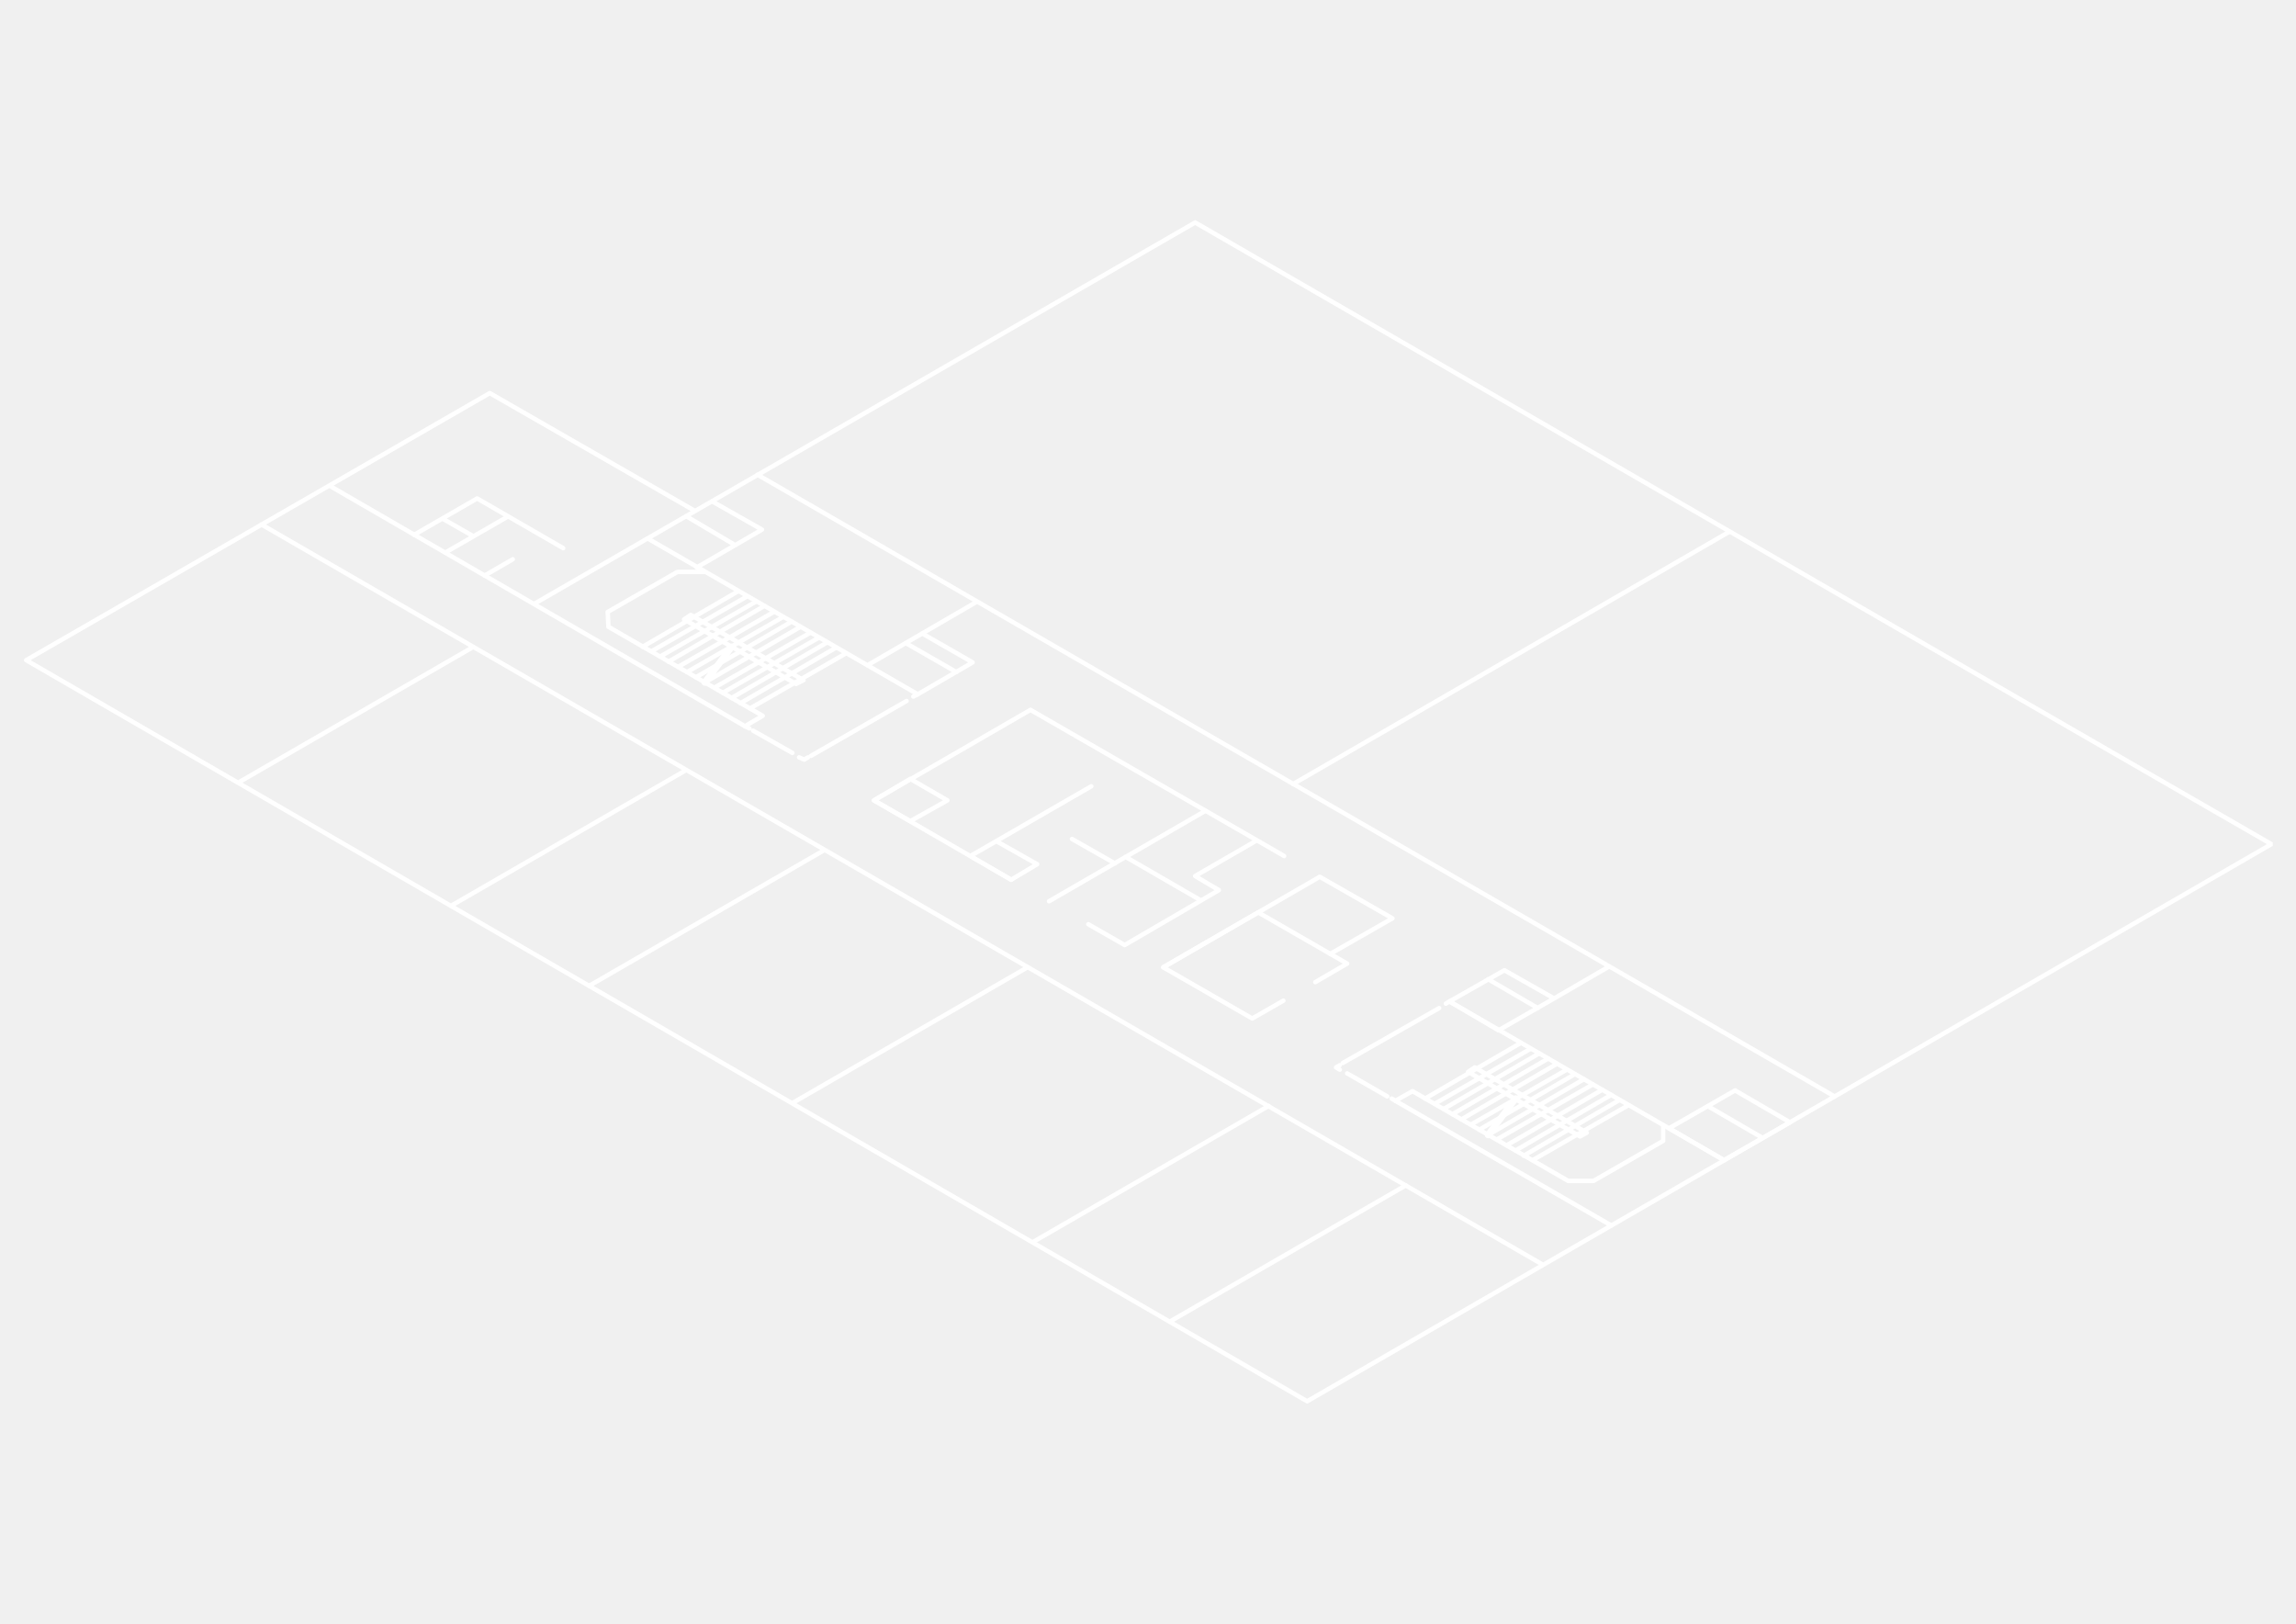
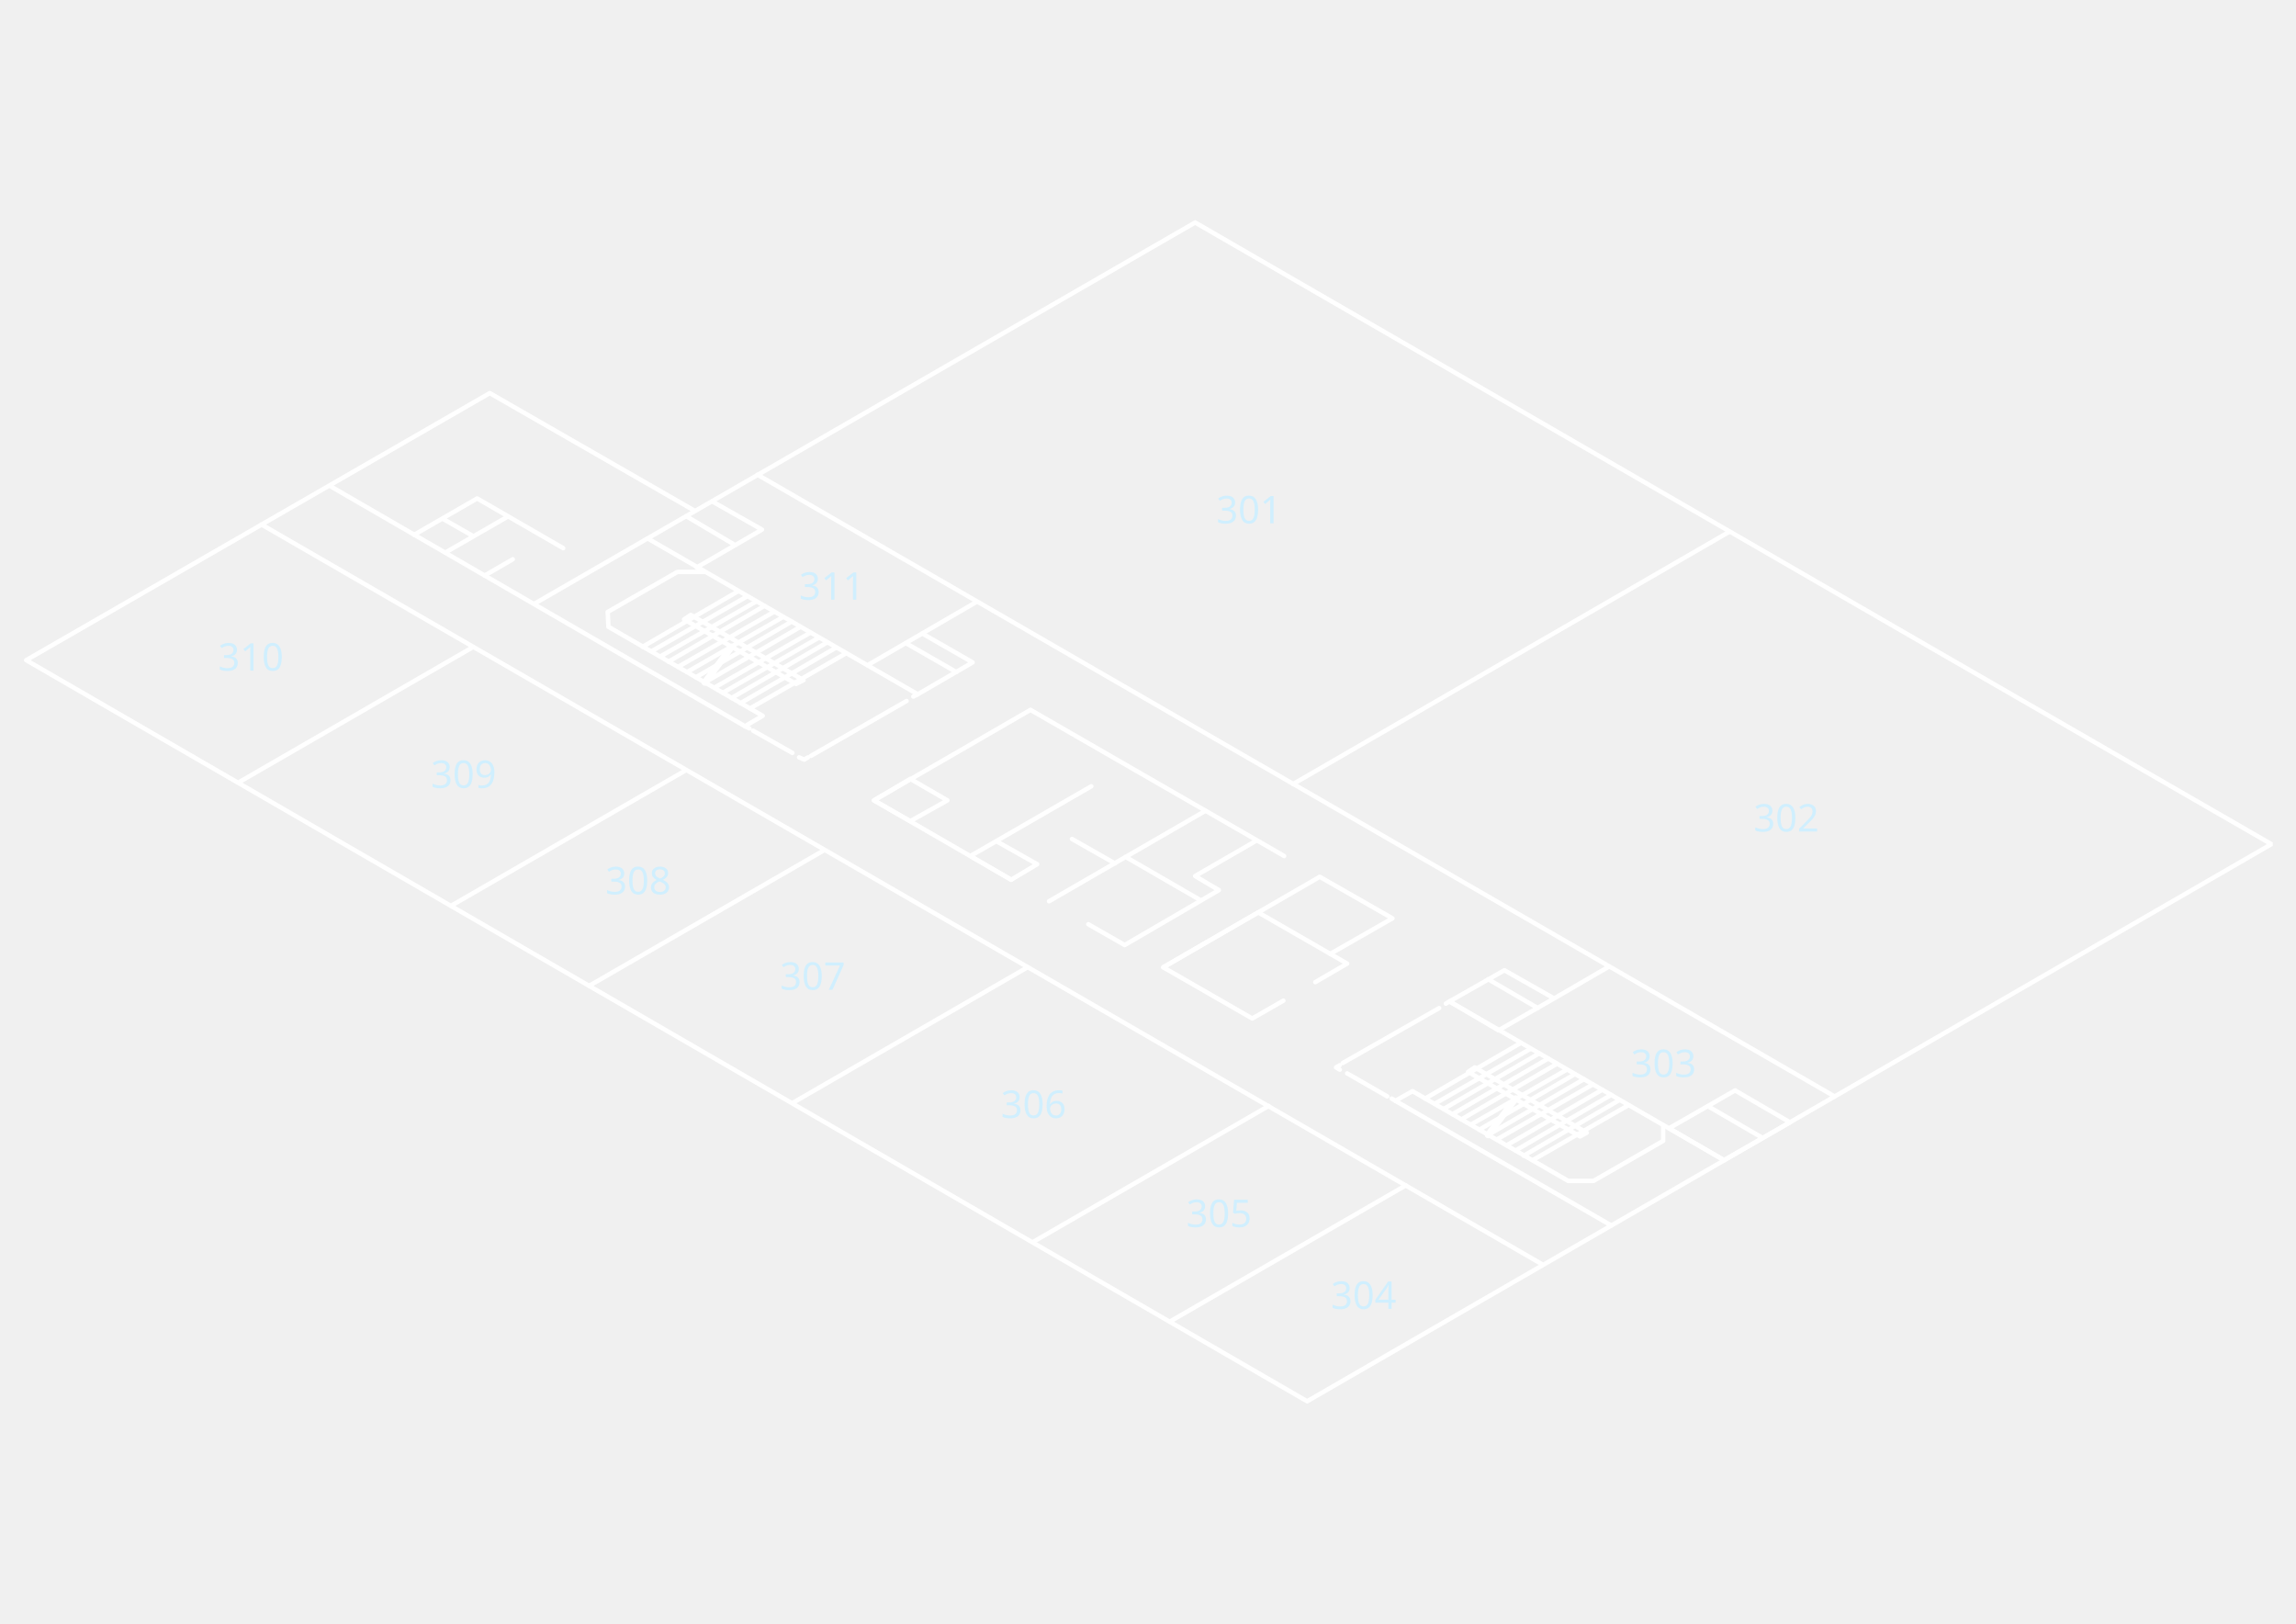
<svg xmlns="http://www.w3.org/2000/svg" id="floor003" data-name="3F" version="1.1" viewBox="0 0 841.89 595.28">
  <defs>
    <clipPath id="clippath">
      <path fill="none" d="M-626.8 1438.69h3687.62V-690.55H-626.8v2129.24" />
    </clipPath>
    <clipPath id="clippath-1">
      <path fill="none" d="M8.5 80.71h824.88v433.85H8.5z" />
    </clipPath>
  </defs>
  <g clip-path="url(#clippath)">
    <g fill="none" stroke="#fff" stroke-linecap="round" stroke-linejoin="round" clip-path="url(#clippath-1)">
      <path stroke-width="1.63" d="m254.92 187.37-75.33-43.25L9.61 242.03l469.69 271.7 353.56-204.25-125.93-72.62-268.7-155.29-242.32 139.79M565.78 463.69 95.82 192.26M251.66 282.28l-86.21 49.77M173.6 237.14l-86.21 49.77" />
      <path stroke-width="1.63" d="m121.39 178.39 151.76 87.85 6.52-3.81-56.57-32.64-.27-5.44 25.57-14.68h10.06M590.8 449.27l-79.14-45.69 6.26-3.54 57.11 32.91h9.25l25.56-14.68v-5.71M237.52 197.43l98.99 57.11 20.13-11.69-18.49-10.61-20.13 11.7" />
      <path stroke-width="1.63" d="m255.47 208.04 23.93-13.88-18.22-10.33M269.61 199.88l-17.95-10.61M332.16 235.78l18.5 10.6M632.14 425.34l-100.63-58.2-1.36.81M370.78 322.53l-50.31-29.1 57.38-33.18 93.02 53.58M487.73 349.73l22.84-13.05-26.65-15.23-57.38 33.18" />
      <path stroke-width="1.63" d="m482.29 360.07 11.69-6.8-32.63-18.77-34.81 20.13 32.63 18.76 11.42-6.53M347.39 293.43l-13.6-7.88-13.32 7.88 13.32 7.62 13.6-7.62M365.34 308.39l14.96 8.43-9.52 5.71-14.96-8.7 9.52-5.44M355.82 313.83l44.33-25.56M442.04 297.24l-57.39 33.18M460.8 308.12l-22.57 13.05 8.7 5.17-34.54 20.13-13.32-7.62M412.66 314.1l27.75 16.05M408.86 316.55l-15.78-8.97M336.51 254.54l-1.63.82M332.43 256.99l-35.08 20.13M296.26 277.66l-1.36.82-1.9-.82M290.55 276.03l-14.41-8.16M274.78 267.05l-1.63-.81M206.51 200.96l-31.55-18.22-23.11 13.33M186.39 189.27l-23.12 13.33M162.18 190.09l11.42 6.52M188.02 205.04l-10.34 5.99M569.86 366.05l-18.22-10.34-20.13 11.43 17.95 10.6 20.4-11.69M545.66 358.98l18.22 10.6M656.35 411.47l-20.13-11.7-24.2 13.87 20.12 11.7 24.21-13.87M626.16 405.48l20.13 11.7M527.71 369.58l-35.36 20.13M491.26 390.53l-1.36.81 1.36.82M493.98 393.52l14.69 8.43M510.3 402.76l1.36.82M672.67 401.95l-394.9-227.91M338.15 232.24l20.12-11.69M569.86 366.05l20.13-11.7M310.13 239.58l-35.08 20.13M306.6 237.41l-35.09 20.4M303.33 235.5l-35.08 20.4M300.07 233.87 264.99 254M297.08 231.97l-35.09 20.12M293.54 229.79l-35.08 20.4 9.79-13.05M270.7 216.74l-35.09 20.4M290.28 227.89l-35.08 20.4M287.02 226.26l-35.09 20.12M283.75 224.35l-35.08 20.13M280.22 222.18l-35.09 20.4M277.22 220.55l-35.08 20.12M273.96 218.64l-35.08 20.13" />
      <path stroke-width="1.63" d="m291.91 250.73-41.07-23.66 2.45-1.63 41.34 23.93-2.72 1.36" />
      <path stroke-width="2.45" d="m258.46 250.19 9.79-13.05" />
      <path stroke-width="1.63" d="m597.06 405.21-35.08 20.13M593.8 403.31l-35.09 20.4M590.8 401.4l-35.08 20.4M587.54 399.5l-35.08 20.4M584 397.6l-35.08 20.12M580.74 395.69l-35.08 20.4 10.06-13.33M557.62 382.37l-35.08 20.39M577.48 393.79l-35.09 20.4M574.49 392.16l-35.09 20.12M570.95 389.98l-35.08 20.4M567.69 388.08l-35.09 20.4M564.42 386.17l-35.08 20.4M561.16 384.54l-35.08 20.13" />
      <path stroke-width="1.63" d="m579.38 416.63-41.07-23.66 2.45-1.63 41.07 23.93-2.45 1.36" />
      <path stroke-width="2.45" d="m545.66 416.09 10.06-13.33" />
      <path stroke-width="1.63" d="m634.05 194.98-159.92 92.47M302.25 311.66l-86.22 49.77M376.76 354.63l-86.21 49.77M465.15 405.48l-86.21 49.77M515.47 434.58l-86.22 49.77" />
    </g>
  </g>
+   <g id="room-labels" font-family="sans-serif" font-size="14" fill="#d0effe" text-anchor="middle" dominant-baseline="middle">
+     <text x="458" y="187">301</text>
+     <text x="655" y="300">302</text>
+     <text x="610" y="390">303</text>
+     <text x="500" y="475">304</text>
+     <text x="447" y="445">305</text>
+     <text x="379" y="405">306</text>
+     <text x="298" y="358">307</text>
+     <text x="234" y="323">308</text>
+     <text x="170" y="284">309</text>
+     <text x="92" y="241">310</text>
+     <text x="305" y="215">311</text>
+   </g>
</svg>
